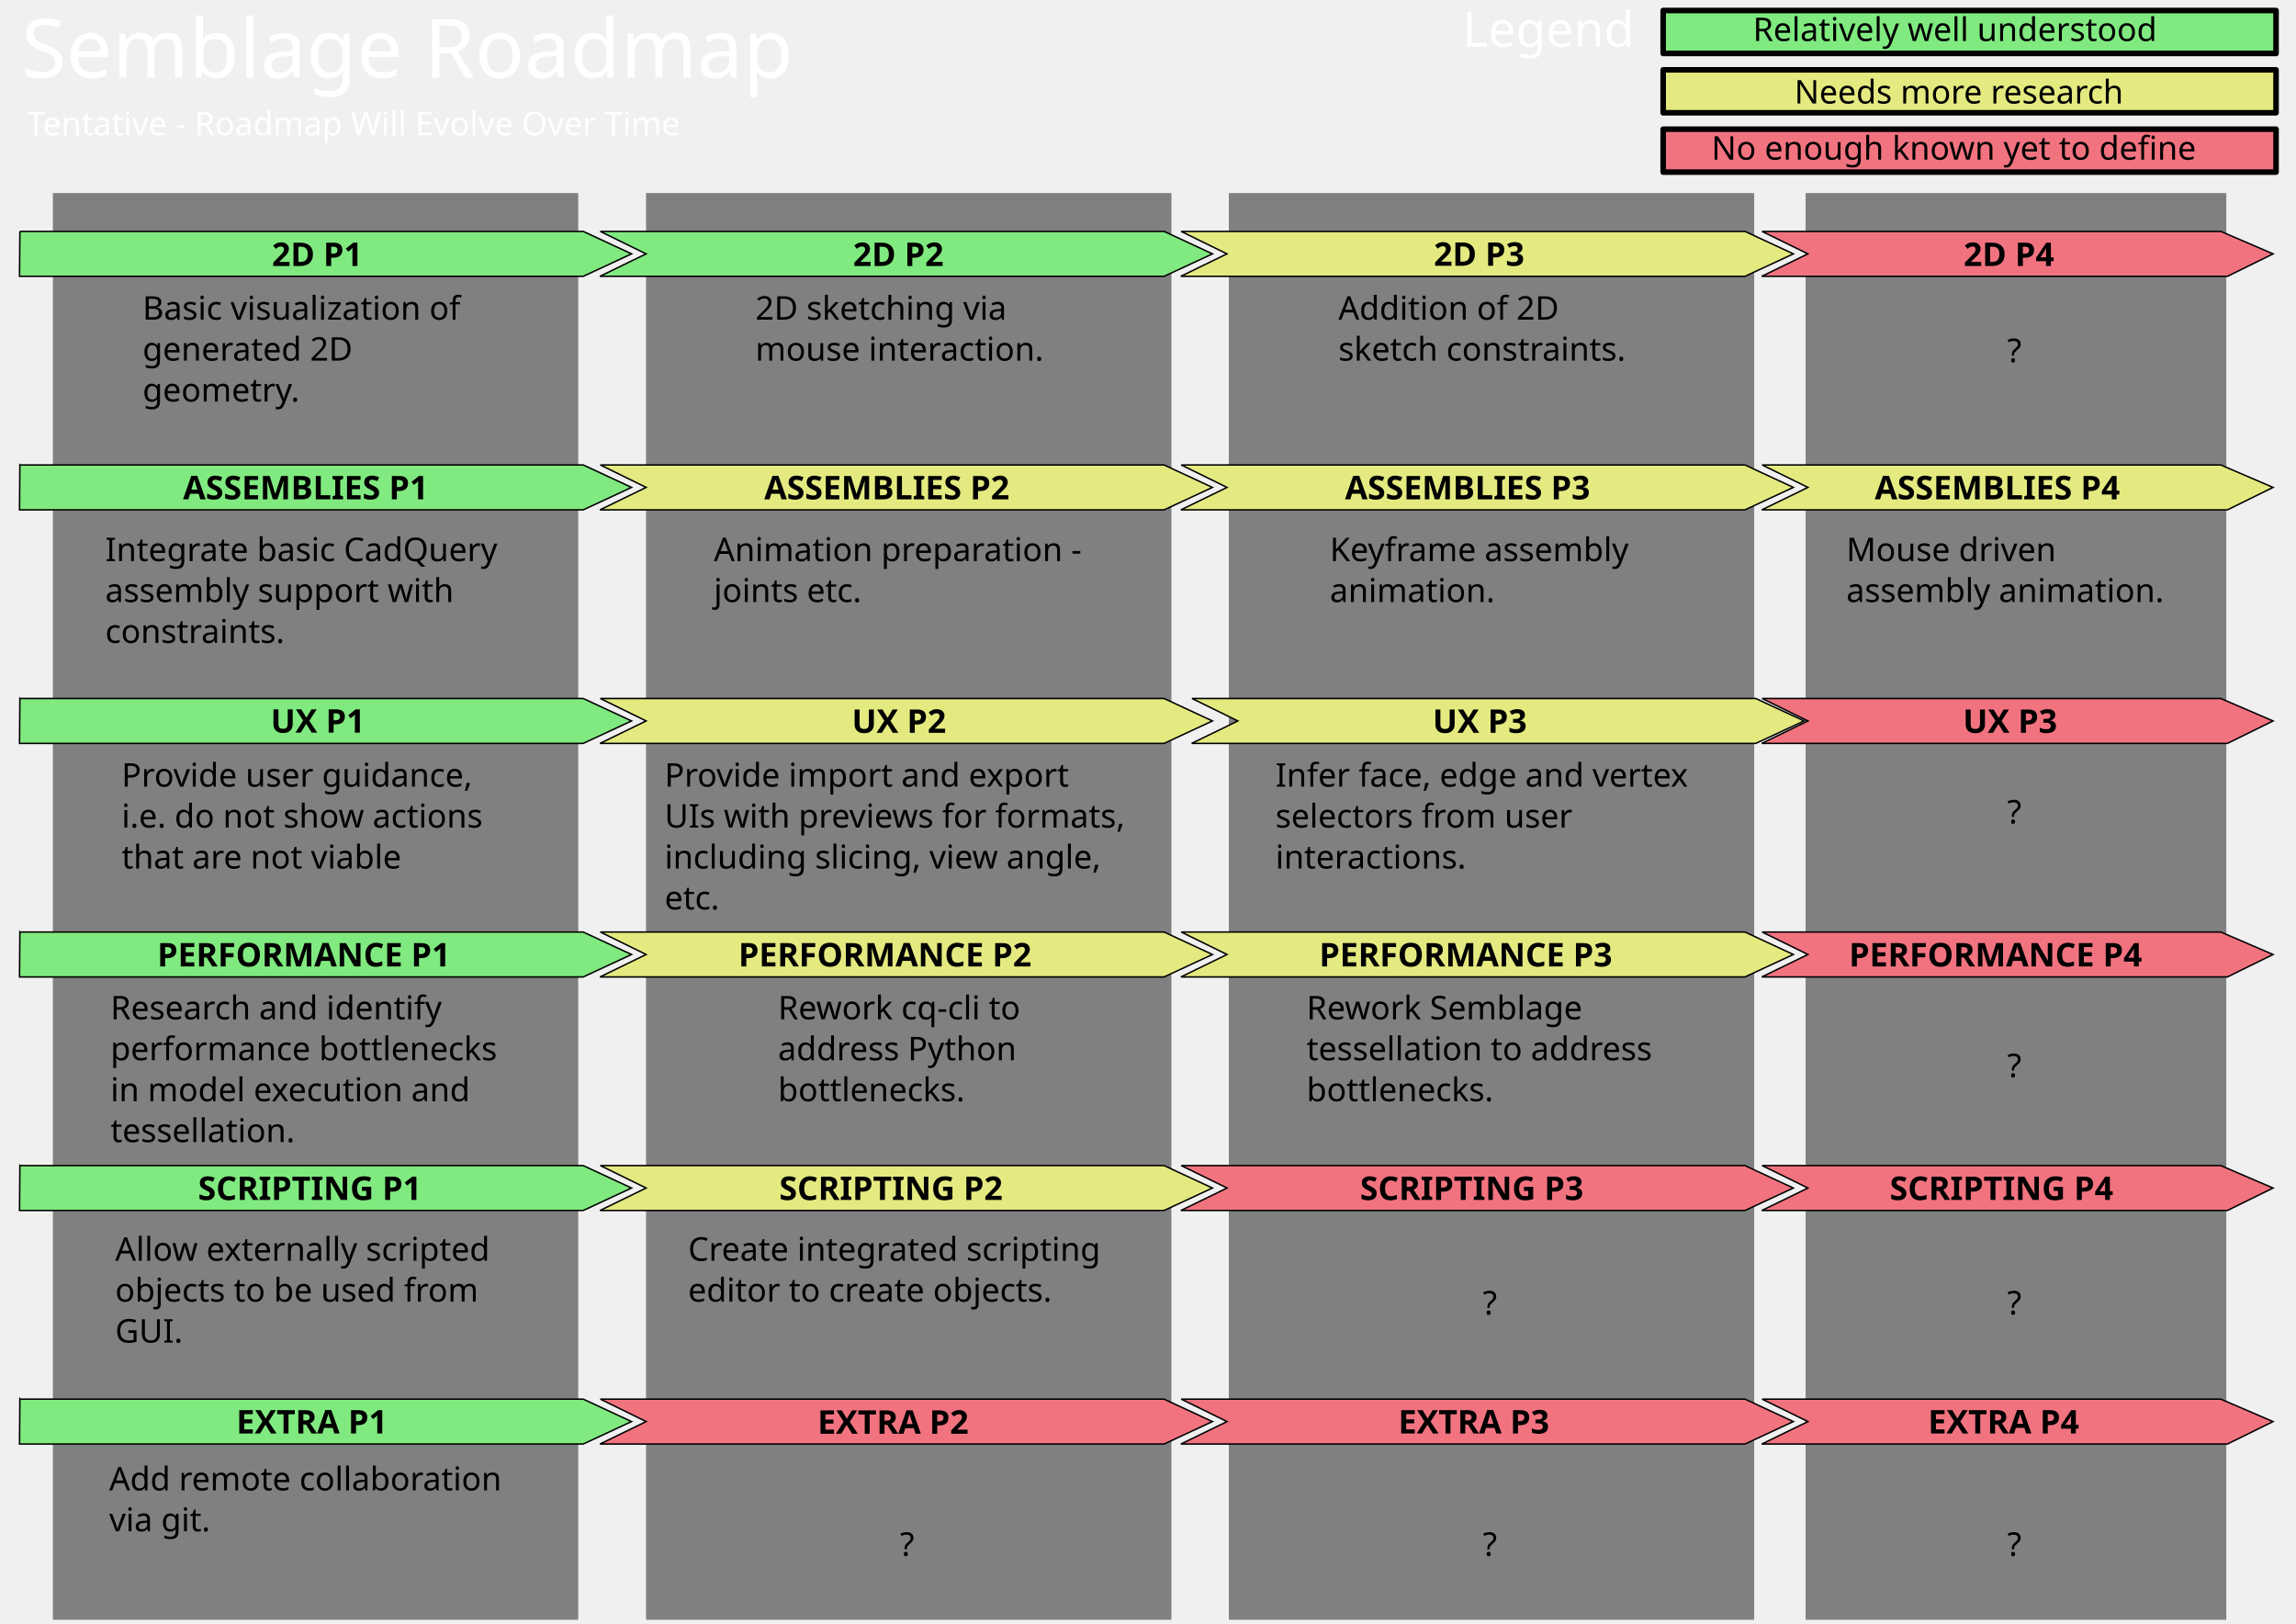
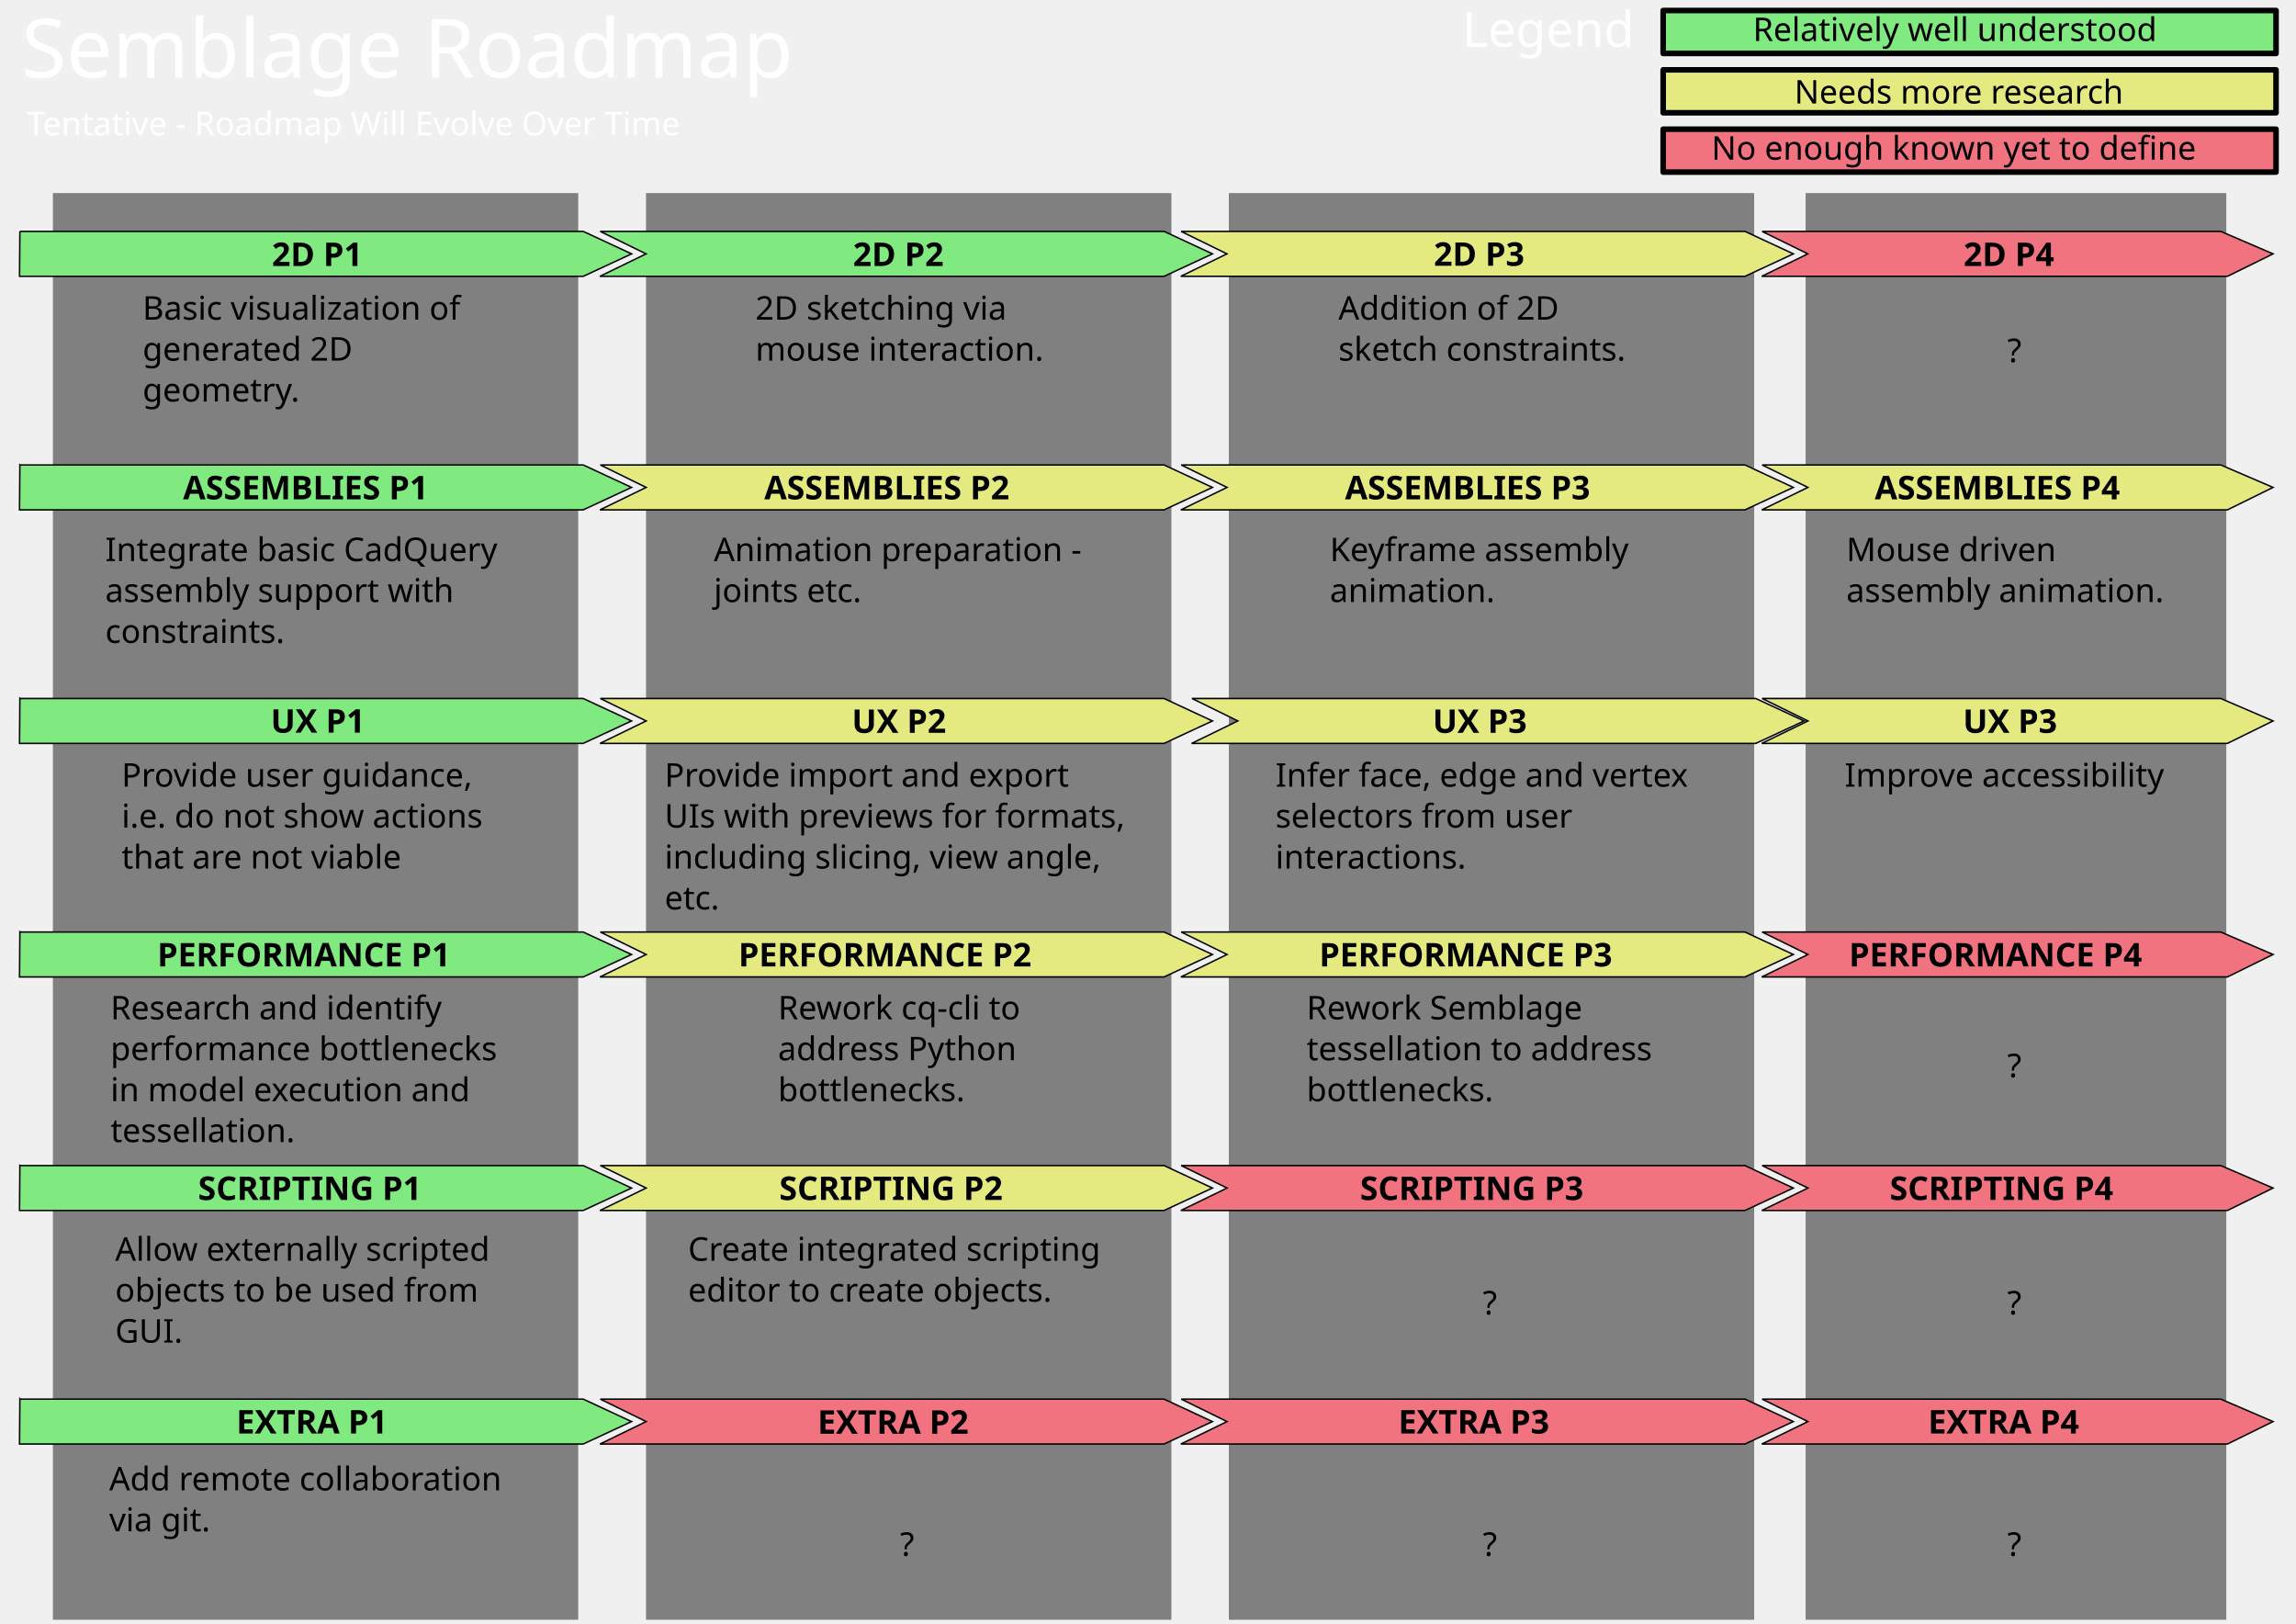
<svg xmlns="http://www.w3.org/2000/svg" width="297mm" height="210mm" viewBox="0 0 297 210" version="1.1" id="svg8">
  <defs id="defs2">
    </defs>
  <g id="layer1">
    <rect style="fill:#808080;fill-opacity:1;stroke:none;stroke-width:0.424;stroke-linecap:butt;stroke-linejoin:round;stroke-miterlimit:4;stroke-dasharray:none;stroke-opacity:1" id="rect1930" width="67.959" height="184.522" x="6.839" y="24.971" />
    <rect style="fill:#808080;fill-opacity:1;stroke:none;stroke-width:0.379;stroke-linecap:butt;stroke-linejoin:round;stroke-miterlimit:4;stroke-dasharray:none;stroke-opacity:1" id="rect1928" width="54.416" height="184.522" x="233.567" y="24.971" />
    <rect style="fill:#808080;fill-opacity:1;stroke:none;stroke-width:0.424;stroke-linecap:butt;stroke-linejoin:round;stroke-miterlimit:4;stroke-dasharray:none;stroke-opacity:1" id="rect1926" width="67.959" height="184.522" x="158.956" y="24.971" />
    <rect style="fill:#808080;fill-opacity:1;stroke:none;stroke-width:0.424;stroke-linecap:butt;stroke-linejoin:round;stroke-miterlimit:4;stroke-dasharray:none;stroke-opacity:1" id="rect1924" width="67.959" height="184.522" x="83.569" y="24.971" />
    <text xml:space="preserve" style="font-style:normal;font-weight:normal;font-size:5.644px;line-height:1.25;font-family:sans-serif;fill:#000000;fill-opacity:1;stroke:none;stroke-width:0.265" x="3.481" y="17.496" id="text980">
      <tspan id="tspan978" x="3.481" y="17.496" style="font-size:4.233px;fill:#ffffff;fill-opacity:1;stroke-width:0.265">Tentative - Roadmap Will Evolve Over Time</tspan>
    </text>
    <path style="fill:#80ea80;fill-opacity:1;stroke:#000000;stroke-width:0.191px;stroke-linecap:butt;stroke-linejoin:miter;stroke-opacity:1" d="m 2.572,29.929 c 0,0 72.876,0 72.876,0 0,0 6.248,2.904 6.248,2.904 0,0 -6.248,2.904 -6.248,2.904 0,0 -72.921,0 -72.921,0 0,0 0.045,-5.809 0.045,-5.809 z" id="path944" />
    <text xml:space="preserve" style="font-style:normal;font-weight:normal;font-size:10.583px;line-height:1.25;font-family:sans-serif;fill:#000000;fill-opacity:1;stroke:none;stroke-width:0.265" x="35.168" y="34.404" id="text932">
      <tspan id="tspan930" x="35.168" y="34.404" style="font-style:normal;font-variant:normal;font-weight:bold;font-stretch:normal;font-size:4.233px;font-family:sans-serif;-inkscape-font-specification:'sans-serif Bold';stroke-width:0.265">2D P1</tspan>
    </text>
    <path style="fill:#80ea80;fill-opacity:1;stroke:#000000;stroke-width:0.191px;stroke-linecap:butt;stroke-linejoin:miter;stroke-opacity:1" d="m 77.646,29.929 c 0,0 72.939,0 72.939,0 0,0 6.254,2.904 6.254,2.904 0,0 -6.254,2.904 -6.254,2.904 0,0 -72.984,0 -72.984,0 0,0 5.969,-2.904 5.969,-2.904 0,0 -5.924,-2.904 -5.924,-2.904 z" id="path958" />
    <text xml:space="preserve" style="font-style:normal;font-weight:normal;font-size:10.583px;line-height:1.25;font-family:sans-serif;fill:#000000;fill-opacity:1;stroke:none;stroke-width:0.265" x="110.341" y="34.404" id="text964">
      <tspan id="tspan962" x="110.341" y="34.404" style="font-style:normal;font-variant:normal;font-weight:bold;font-stretch:normal;font-size:4.233px;font-family:sans-serif;-inkscape-font-specification:'sans-serif Bold';stroke-width:0.265">2D P2</tspan>
    </text>
    <path style="fill:#e4ea80;fill-opacity:1;stroke:#000000;stroke-width:0.191px;stroke-linecap:butt;stroke-linejoin:miter;stroke-opacity:1" d="m 152.788,29.929 c 0,0 72.939,0 72.939,0 0,0 6.254,2.904 6.254,2.904 0,0 -6.254,2.904 -6.254,2.904 0,0 -72.985,0 -72.985,0 0,0 5.969,-2.904 5.969,-2.904 0,0 -5.924,-2.904 -5.924,-2.904 z" id="path966" />
    <text xml:space="preserve" style="font-style:normal;font-weight:normal;font-size:10.583px;line-height:1.25;font-family:sans-serif;fill:#000000;fill-opacity:1;stroke:none;stroke-width:0.265" x="185.467" y="34.374" id="text972">
      <tspan id="tspan970" x="185.467" y="34.374" style="font-style:normal;font-variant:normal;font-weight:bold;font-stretch:normal;font-size:4.233px;font-family:sans-serif;-inkscape-font-specification:'sans-serif Bold';stroke-width:0.265">2D P3</tspan>
    </text>
    <path style="fill:#f27380;fill-opacity:1;stroke:#000000;stroke-width:0.191px;stroke-linecap:butt;stroke-linejoin:miter;stroke-opacity:1" d="m 227.93,29.929 c 0,0 59.345,0 59.345,0 0,0 6.759,2.904 6.759,2.904 0,0 -5.903,2.904 -5.903,2.904 0,0 -60.246,0 -60.246,0 0,0 5.972,-2.904 5.972,-2.904 0,0 -5.926,-2.904 -5.926,-2.904 z" id="path974" />
    <path style="fill:#80ea80;fill-opacity:1;stroke:#000000;stroke-width:0.191px;stroke-linecap:butt;stroke-linejoin:miter;stroke-opacity:1" d="m 2.572,60.134 c 0,0 72.87,0 72.87,0 0,0 6.248,2.904 6.248,2.904 0,0 -6.248,2.904 -6.248,2.904 0,0 -72.916,0 -72.916,0 0,0 0.045,-5.809 0.045,-5.809 z" id="path990" />
    <text xml:space="preserve" style="font-style:normal;font-weight:normal;font-size:10.583px;line-height:1.25;font-family:sans-serif;fill:#000000;fill-opacity:1;stroke:none;stroke-width:0.265" x="23.68" y="64.579" id="text988">
      <tspan id="tspan986" x="23.68" y="64.579" style="font-style:normal;font-variant:normal;font-weight:bold;font-stretch:normal;font-size:4.233px;font-family:sans-serif;-inkscape-font-specification:'sans-serif Bold';stroke-width:0.265">ASSEMBLIES P1</tspan>
    </text>
    <path style="fill:#e4ea80;fill-opacity:1;stroke:#000000;stroke-width:0.191px;stroke-linecap:butt;stroke-linejoin:miter;stroke-opacity:1" d="m 77.658,60.134 c 0,0 72.922,0 72.922,0 0,0 6.252,2.904 6.252,2.904 0,0 -6.252,2.904 -6.252,2.904 0,0 -72.968,0 -72.968,0 0,0 5.968,-2.904 5.968,-2.904 0,0 -5.922,-2.904 -5.922,-2.904 z" id="path994" />
    <text xml:space="preserve" style="font-style:normal;font-weight:normal;font-size:4.233px;line-height:1.25;font-family:sans-serif;fill:#000000;fill-opacity:1;stroke:none;stroke-width:0.265" x="98.86" y="64.579" id="text1000">
      <tspan id="tspan998" x="98.86" y="64.579" style="font-style:normal;font-variant:normal;font-weight:bold;font-stretch:normal;font-size:4.233px;font-family:sans-serif;-inkscape-font-specification:'sans-serif Bold';stroke-width:0.265">ASSEMBLIES P2</tspan>
    </text>
    <path style="fill:#e4ea80;fill-opacity:1;stroke:#000000;stroke-width:0.191px;stroke-linecap:butt;stroke-linejoin:miter;stroke-opacity:1" d="m 152.8,60.134 c 0,0 72.922,0 72.922,0 0,0 6.252,2.904 6.252,2.904 0,0 -6.252,2.904 -6.252,2.904 0,0 -72.968,0 -72.968,0 0,0 5.968,-2.904 5.968,-2.904 0,0 -5.922,-2.904 -5.922,-2.904 z" id="path1002" />
    <text xml:space="preserve" style="font-style:normal;font-weight:normal;font-size:4.233px;line-height:1.25;font-family:sans-serif;fill:#000000;fill-opacity:1;stroke:none;stroke-width:0.265" x="173.986" y="64.579" id="text1008">
      <tspan id="tspan1006" x="173.986" y="64.579" style="font-style:normal;font-variant:normal;font-weight:bold;font-stretch:normal;font-size:4.233px;font-family:sans-serif;-inkscape-font-specification:'sans-serif Bold';stroke-width:0.265">ASSEMBLIES P3</tspan>
    </text>
    <path style="fill:#e4ea80;fill-opacity:1;stroke:#000000;stroke-width:0.191px;stroke-linecap:butt;stroke-linejoin:miter;stroke-opacity:1" d="m 227.942,60.134 c 0,0 59.329,0 59.329,0 0,0 6.757,2.904 6.757,2.904 0,0 -5.901,2.904 -5.901,2.904 0,0 -60.23,0 -60.23,0 0,0 5.97,-2.904 5.97,-2.904 0,0 -5.925,-2.904 -5.925,-2.904 z" id="path1010" />
    <path style="fill:#f27380;fill-opacity:1;stroke:#000000;stroke-width:0.191px;stroke-linecap:butt;stroke-linejoin:miter;stroke-opacity:1" d="m 227.942,150.749 c 0,0 59.329,0 59.329,0 0,0 6.757,2.904 6.757,2.904 0,0 -5.901,2.904 -5.901,2.904 0,0 -60.23,0 -60.23,0 0,0 5.97,-2.904 5.97,-2.904 0,0 -5.925,-2.904 -5.925,-2.904 z" id="path1042" />
    <path style="fill:#80ea80;fill-opacity:1;stroke:#000000;stroke-width:0.191px;stroke-linecap:butt;stroke-linejoin:miter;stroke-opacity:1" d="m 2.572,150.749 c 0,0 72.87,0 72.87,0 0,0 6.248,2.904 6.248,2.904 0,0 -6.248,2.904 -6.248,2.904 0,0 -72.916,0 -72.916,0 0,0 0.045,-5.809 0.045,-5.809 z" id="path1022" />
    <text xml:space="preserve" style="font-style:normal;font-weight:normal;font-size:10.583px;line-height:1.25;font-family:sans-serif;fill:#000000;fill-opacity:1;stroke:none;stroke-width:0.265" x="25.618" y="155.194" id="text1020">
      <tspan id="tspan1018" x="25.618" y="155.194" style="font-style:normal;font-variant:normal;font-weight:bold;font-stretch:normal;font-size:4.233px;font-family:sans-serif;-inkscape-font-specification:'sans-serif Bold';stroke-width:0.265">SCRIPTING P1</tspan>
    </text>
    <path style="fill:#e4ea80;fill-opacity:1;stroke:#000000;stroke-width:0.191px;stroke-linecap:butt;stroke-linejoin:miter;stroke-opacity:1" d="m 77.658,150.749 c 0,0 72.922,0 72.922,0 0,0 6.252,2.904 6.252,2.904 0,0 -6.252,2.904 -6.252,2.904 0,0 -72.968,0 -72.968,0 0,0 5.968,-2.904 5.968,-2.904 0,0 -5.922,-2.904 -5.922,-2.904 z" id="path1026" />
    <text xml:space="preserve" style="font-style:normal;font-weight:normal;font-size:10.583px;line-height:1.25;font-family:sans-serif;fill:#000000;fill-opacity:1;stroke:none;stroke-width:0.265" x="100.797" y="155.194" id="text1032">
      <tspan id="tspan1030" x="100.797" y="155.194" style="font-style:normal;font-variant:normal;font-weight:bold;font-stretch:normal;font-size:4.233px;font-family:sans-serif;-inkscape-font-specification:'sans-serif Bold';stroke-width:0.265">SCRIPTING P2</tspan>
    </text>
    <path style="fill:#f27380;fill-opacity:1;stroke:#000000;stroke-width:0.191px;stroke-linecap:butt;stroke-linejoin:miter;stroke-opacity:1" d="m 152.8,150.749 c 0,0 72.922,0 72.922,0 0,0 6.252,2.904 6.252,2.904 0,0 -6.252,2.904 -6.252,2.904 0,0 -72.968,0 -72.968,0 0,0 5.968,-2.904 5.968,-2.904 0,0 -5.922,-2.904 -5.922,-2.904 z" id="path1034" />
    <text xml:space="preserve" style="font-style:normal;font-weight:normal;font-size:10.583px;line-height:1.25;font-family:sans-serif;fill:#000000;fill-opacity:1;stroke:none;stroke-width:0.265" x="175.924" y="155.194" id="text1040">
      <tspan id="tspan1038" x="175.924" y="155.194" style="font-style:normal;font-variant:normal;font-weight:bold;font-stretch:normal;font-size:4.233px;font-family:sans-serif;-inkscape-font-specification:'sans-serif Bold';stroke-width:0.265">SCRIPTING P3</tspan>
    </text>
    <path style="fill:#80ea80;fill-opacity:1;stroke:#000000;stroke-width:0.191px;stroke-linecap:butt;stroke-linejoin:miter;stroke-opacity:1" d="m 2.572,90.339 c 0,0 72.87,0 72.87,0 0,0 6.248,2.904 6.248,2.904 0,0 -6.248,2.904 -6.248,2.904 0,0 -72.916,0 -72.916,0 0,0 0.045,-5.809 0.045,-5.809 z" id="path1054" />
    <text xml:space="preserve" style="font-style:normal;font-weight:normal;font-size:10.583px;line-height:1.25;font-family:sans-serif;fill:#000000;fill-opacity:1;stroke:none;stroke-width:0.265" x="35.014" y="94.756" id="text1052">
      <tspan id="tspan1050" x="35.014" y="94.756" style="font-style:normal;font-variant:normal;font-weight:bold;font-stretch:normal;font-size:4.233px;font-family:sans-serif;-inkscape-font-specification:'sans-serif Bold';stroke-width:0.265">UX P1</tspan>
    </text>
    <path style="fill:#e4ea80;fill-opacity:1;stroke:#000000;stroke-width:0.191px;stroke-linecap:butt;stroke-linejoin:miter;stroke-opacity:1" d="m 77.658,90.339 c 0,0 72.922,0 72.922,0 0,0 6.252,2.904 6.252,2.904 0,0 -6.252,2.904 -6.252,2.904 0,0 -72.968,0 -72.968,0 0,0 5.968,-2.904 5.968,-2.904 0,0 -5.922,-2.904 -5.922,-2.904 z" id="path1058" />
    <text xml:space="preserve" style="font-style:normal;font-weight:normal;font-size:4.233px;line-height:1.25;font-family:sans-serif;fill:#000000;fill-opacity:1;stroke:none;stroke-width:0.265" x="110.193" y="94.784" id="text1064">
      <tspan id="tspan1062" x="110.193" y="94.784" style="font-style:normal;font-variant:normal;font-weight:bold;font-stretch:normal;font-size:4.233px;font-family:sans-serif;-inkscape-font-specification:'sans-serif Bold';stroke-width:0.265">UX P2</tspan>
    </text>
    <path style="fill:#e4ea80;fill-opacity:1;stroke:#000000;stroke-width:0.191px;stroke-linecap:butt;stroke-linejoin:miter;stroke-opacity:1" d="m 154.195,90.339 c 0,0 72.922,0 72.922,0 0,0 6.252,2.904 6.252,2.904 0,0 -6.252,2.904 -6.252,2.904 0,0 -72.968,0 -72.968,0 0,0 5.968,-2.904 5.968,-2.904 0,0 -5.922,-2.904 -5.922,-2.904 z" id="path1066" />
    <text xml:space="preserve" style="font-style:normal;font-weight:normal;font-size:4.233px;line-height:1.25;font-family:sans-serif;fill:#000000;fill-opacity:1;stroke:none;stroke-width:0.265" x="185.32" y="94.784" id="text1072">
      <tspan id="tspan1070" x="185.32" y="94.784" style="font-style:normal;font-variant:normal;font-weight:bold;font-stretch:normal;font-size:4.233px;font-family:sans-serif;-inkscape-font-specification:'sans-serif Bold';stroke-width:0.265">UX P3</tspan>
    </text>
-     <path style="fill:#f27380;fill-opacity:1;stroke:#000000;stroke-width:0.191px;stroke-linecap:butt;stroke-linejoin:miter;stroke-opacity:1" d="m 227.942,90.339 c 0,0 59.329,0 59.329,0 0,0 6.757,2.904 6.757,2.904 0,0 -5.901,2.904 -5.901,2.904 0,0 -60.23,0 -60.23,0 0,0 5.97,-2.904 5.97,-2.904 0,0 -5.925,-2.904 -5.925,-2.904 z" id="path1074" />
+     <path style="fill:#e4ea80;fill-opacity:1;stroke:#000000;stroke-width:0.191px;stroke-linecap:butt;stroke-linejoin:miter;stroke-opacity:1" d="m 227.942,90.339 c 0,0 59.329,0 59.329,0 0,0 6.757,2.904 6.757,2.904 0,0 -5.901,2.904 -5.901,2.904 0,0 -60.23,0 -60.23,0 0,0 5.97,-2.904 5.97,-2.904 0,0 -5.925,-2.904 -5.925,-2.904 z" id="path1074" />
    <path style="fill:#f27380;fill-opacity:1;stroke:#000000;stroke-width:0.191px;stroke-linecap:butt;stroke-linejoin:miter;stroke-opacity:1" d="m 227.942,180.954 c 0,0 59.329,0 59.329,0 0,0 6.757,2.904 6.757,2.904 0,0 -5.901,2.904 -5.901,2.904 0,0 -60.23,0 -60.23,0 0,0 5.97,-2.904 5.97,-2.904 0,0 -5.925,-2.904 -5.925,-2.904 z" id="path1106" />
    <path style="fill:#80ea80;fill-opacity:1;stroke:#000000;stroke-width:0.191px;stroke-linecap:butt;stroke-linejoin:miter;stroke-opacity:1" d="m 2.572,180.954 c 0,0 72.87,0 72.87,0 0,0 6.248,2.904 6.248,2.904 0,0 -6.248,2.904 -6.248,2.904 0,0 -72.916,0 -72.916,0 0,0 0.045,-5.809 0.045,-5.809 z" id="path1086" />
    <text xml:space="preserve" style="font-style:normal;font-weight:normal;font-size:4.233px;line-height:1.25;font-family:sans-serif;fill:#000000;fill-opacity:1;stroke:none;stroke-width:0.265" x="30.578" y="185.401" id="text1084">
      <tspan id="tspan1082" x="30.578" y="185.401" style="font-style:normal;font-variant:normal;font-weight:bold;font-stretch:normal;font-size:4.233px;font-family:sans-serif;-inkscape-font-specification:'sans-serif Bold';stroke-width:0.265">EXTRA P1</tspan>
    </text>
    <path style="fill:#f27380;fill-opacity:1;stroke:#000000;stroke-width:0.191px;stroke-linecap:butt;stroke-linejoin:miter;stroke-opacity:1" d="m 77.658,180.954 c 0,0 72.922,0 72.922,0 0,0 6.252,2.904 6.252,2.904 0,0 -6.252,2.904 -6.252,2.904 0,0 -72.968,0 -72.968,0 0,0 5.968,-2.904 5.968,-2.904 0,0 -5.922,-2.904 -5.922,-2.904 z" id="path1090" />
    <text xml:space="preserve" style="font-style:normal;font-weight:normal;font-size:4.233px;line-height:1.25;font-family:sans-serif;fill:#000000;fill-opacity:1;stroke:none;stroke-width:0.265" x="105.757" y="185.429" id="text1096">
      <tspan id="tspan1094" x="105.757" y="185.429" style="font-style:normal;font-variant:normal;font-weight:bold;font-stretch:normal;font-size:4.233px;font-family:sans-serif;-inkscape-font-specification:'sans-serif Bold';stroke-width:0.265">EXTRA P2</tspan>
    </text>
    <path style="fill:#f27380;fill-opacity:1;stroke:#000000;stroke-width:0.191px;stroke-linecap:butt;stroke-linejoin:miter;stroke-opacity:1" d="m 152.8,180.954 c 0,0 72.922,0 72.922,0 0,0 6.252,2.904 6.252,2.904 0,0 -6.252,2.904 -6.252,2.904 0,0 -72.968,0 -72.968,0 0,0 5.968,-2.904 5.968,-2.904 0,0 -5.922,-2.904 -5.922,-2.904 z" id="path1098" />
    <text xml:space="preserve" style="font-style:normal;font-weight:normal;font-size:4.233px;line-height:1.25;font-family:sans-serif;fill:#000000;fill-opacity:1;stroke:none;stroke-width:0.265" x="180.884" y="185.399" id="text1104">
      <tspan id="tspan1102" x="180.884" y="185.399" style="font-style:normal;font-variant:normal;font-weight:bold;font-stretch:normal;font-size:4.233px;font-family:sans-serif;-inkscape-font-specification:'sans-serif Bold';stroke-width:0.265">EXTRA P3</tspan>
    </text>
    <path style="fill:#f27380;fill-opacity:1;stroke:#000000;stroke-width:0.191px;stroke-linecap:butt;stroke-linejoin:miter;stroke-opacity:1" d="m 227.942,120.544 c 0,0 59.329,0 59.329,0 0,0 6.757,2.904 6.757,2.904 0,0 -5.901,2.904 -5.901,2.904 0,0 -60.23,0 -60.23,0 0,0 5.97,-2.904 5.97,-2.904 0,0 -5.925,-2.904 -5.925,-2.904 z" id="path1138" />
    <path style="fill:#80ea80;fill-opacity:1;stroke:#000000;stroke-width:0.191px;stroke-linecap:butt;stroke-linejoin:miter;stroke-opacity:1" d="m 2.572,120.544 c 0,0 72.87,0 72.87,0 0,0 6.248,2.904 6.248,2.904 0,0 -6.248,2.904 -6.248,2.904 0,0 -72.916,0 -72.916,0 0,0 0.045,-5.809 0.045,-5.809 z" id="path1118" />
    <text xml:space="preserve" style="font-style:normal;font-weight:normal;font-size:4.233px;line-height:1.25;font-family:sans-serif;fill:#000000;fill-opacity:1;stroke:none;stroke-width:0.265" x="20.346" y="124.989" id="text1116">
      <tspan id="tspan1114" x="20.346" y="124.989" style="font-style:normal;font-variant:normal;font-weight:bold;font-stretch:normal;font-size:4.233px;font-family:sans-serif;-inkscape-font-specification:'sans-serif Bold';stroke-width:0.265">PERFORMANCE P1</tspan>
    </text>
    <path style="fill:#e4ea80;fill-opacity:1;stroke:#000000;stroke-width:0.191px;stroke-linecap:butt;stroke-linejoin:miter;stroke-opacity:1" d="m 77.658,120.544 c 0,0 72.922,0 72.922,0 0,0 6.252,2.904 6.252,2.904 0,0 -6.252,2.904 -6.252,2.904 0,0 -72.968,0 -72.968,0 0,0 5.968,-2.904 5.968,-2.904 0,0 -5.922,-2.904 -5.922,-2.904 z" id="path1122" />
    <text xml:space="preserve" style="font-style:normal;font-weight:normal;font-size:4.233px;line-height:1.25;font-family:sans-serif;fill:#000000;fill-opacity:1;stroke:none;stroke-width:0.265" x="95.525" y="124.989" id="text1128">
      <tspan id="tspan1126" x="95.525" y="124.989" style="font-style:normal;font-variant:normal;font-weight:bold;font-stretch:normal;font-size:4.233px;font-family:sans-serif;-inkscape-font-specification:'sans-serif Bold';stroke-width:0.265">PERFORMANCE P2</tspan>
    </text>
    <path style="fill:#e4ea80;fill-opacity:1;stroke:#000000;stroke-width:0.191px;stroke-linecap:butt;stroke-linejoin:miter;stroke-opacity:1" d="m 152.8,120.544 c 0,0 72.922,0 72.922,0 0,0 6.252,2.904 6.252,2.904 0,0 -6.252,2.904 -6.252,2.904 0,0 -72.968,0 -72.968,0 0,0 5.968,-2.904 5.968,-2.904 0,0 -5.922,-2.904 -5.922,-2.904 z" id="path1130" />
    <text xml:space="preserve" style="font-style:normal;font-weight:normal;font-size:4.233px;line-height:1.25;font-family:sans-serif;fill:#000000;fill-opacity:1;stroke:none;stroke-width:0.265" x="170.652" y="124.989" id="text1136">
      <tspan id="tspan1134" x="170.652" y="124.989" style="font-style:normal;font-variant:normal;font-weight:bold;font-stretch:normal;font-size:4.233px;font-family:sans-serif;-inkscape-font-specification:'sans-serif Bold';stroke-width:0.265">PERFORMANCE P3</tspan>
    </text>
    <text xml:space="preserve" style="font-style:normal;font-weight:normal;font-size:4.233px;line-height:1.25;font-family:sans-serif;fill:#000000;fill-opacity:1;stroke:none;stroke-width:0.265" x="18.444" y="41.347" id="text1388">
      <tspan id="tspan1386" x="18.444" y="41.347" style="font-size:4.233px;fill:#000000;fill-opacity:1;stroke-width:0.265">Basic visualization of</tspan>
      <tspan x="18.444" y="46.639" style="font-size:4.233px;fill:#000000;fill-opacity:1;stroke-width:0.265" id="tspan1404">generated 2D</tspan>
      <tspan x="18.444" y="51.931" style="font-size:4.233px;fill:#000000;fill-opacity:1;stroke-width:0.265" id="tspan1706">geometry.</tspan>
    </text>
    <text xml:space="preserve" style="font-style:normal;font-weight:normal;font-size:4.233px;line-height:1.25;font-family:sans-serif;fill:#000000;fill-opacity:1;stroke:none;stroke-width:0.265" x="173.127" y="41.347" id="text1410">
      <tspan x="173.127" y="41.347" style="font-size:4.233px;stroke-width:0.265" id="tspan1414">Addition of 2D</tspan>
      <tspan x="173.127" y="46.639" style="font-size:4.233px;stroke-width:0.265" id="tspan1720">sketch constraints.</tspan>
    </text>
    <text xml:space="preserve" style="font-style:normal;font-weight:normal;font-size:4.233px;line-height:1.25;font-family:sans-serif;fill:#000000;fill-opacity:1;stroke:none;stroke-width:0.265" x="13.612" y="72.568" id="text1565">
      <tspan x="13.612" y="72.568" style="font-size:4.233px;stroke-width:0.265" id="tspan1563">Integrate basic CadQuery</tspan>
      <tspan x="13.612" y="77.86" style="font-size:4.233px;stroke-width:0.265" id="tspan1569">assembly support with </tspan>
      <tspan x="13.612" y="83.152" style="font-size:4.233px;stroke-width:0.265" id="tspan1648">constraints.</tspan>
    </text>
    <text xml:space="preserve" style="font-style:normal;font-weight:normal;font-size:4.233px;line-height:1.25;font-family:sans-serif;fill:#000000;fill-opacity:1;stroke:none;stroke-width:0.265" x="164.988" y="101.741" id="text1579">
      <tspan x="164.988" y="101.741" style="font-size:4.233px;stroke-width:0.265" id="tspan1577">Infer face, edge and vertex</tspan>
      <tspan x="164.988" y="107.033" style="font-size:4.233px;stroke-width:0.265" id="tspan1585">selectors from user</tspan>
      <tspan x="164.988" y="112.325" style="font-size:4.233px;stroke-width:0.265" id="tspan1944">interactions.</tspan>
    </text>
    <text xml:space="preserve" style="font-style:normal;font-weight:normal;font-size:4.233px;line-height:1.25;font-family:sans-serif;fill:#000000;fill-opacity:1;stroke:none;stroke-width:0.265" x="85.968" y="101.741" id="text1593">
      <tspan x="85.968" y="101.741" style="font-size:4.233px;stroke-width:0.265" id="tspan1591">Provide import and export</tspan>
      <tspan x="85.968" y="107.033" style="font-size:4.233px;stroke-width:0.265" id="tspan1597">UIs with previews for formats,</tspan>
      <tspan x="85.968" y="112.325" style="font-size:4.233px;stroke-width:0.265" id="tspan1599">including slicing, view angle,</tspan>
      <tspan x="85.968" y="117.616" style="font-size:4.233px;stroke-width:0.265" id="tspan1746">etc.</tspan>
    </text>
    <text xml:space="preserve" style="font-style:normal;font-weight:normal;font-size:4.233px;line-height:1.25;font-family:sans-serif;fill:#000000;fill-opacity:1;stroke:none;stroke-width:0.265" x="14.296" y="131.835" id="text1611">
      <tspan x="14.296" y="131.835" style="font-size:4.233px;stroke-width:0.265" id="tspan1609">Research and identify</tspan>
      <tspan x="14.296" y="137.127" style="font-size:4.233px;stroke-width:0.265" id="tspan1615">performance bottlenecks</tspan>
      <tspan x="14.296" y="142.418" style="font-size:4.233px;stroke-width:0.265" id="tspan1617">in model execution and</tspan>
      <tspan x="14.296" y="147.71" style="font-size:4.233px;stroke-width:0.265" id="tspan1619">tessellation.</tspan>
    </text>
    <text xml:space="preserve" style="font-style:normal;font-weight:normal;font-size:4.233px;line-height:1.25;font-family:sans-serif;fill:#000000;fill-opacity:1;stroke:none;stroke-width:0.265" x="14.896" y="163.055" id="text1625">
      <tspan x="14.896" y="163.055" style="font-size:4.233px;stroke-width:0.265" id="tspan1623">Allow externally scripted</tspan>
      <tspan x="14.896" y="168.347" style="font-size:4.233px;stroke-width:0.265" id="tspan1629">objects to be used from</tspan>
      <tspan x="14.896" y="173.639" style="font-size:4.233px;stroke-width:0.265" id="tspan1631">GUI.</tspan>
    </text>
    <text xml:space="preserve" style="font-style:normal;font-weight:normal;font-size:4.233px;line-height:1.25;font-family:sans-serif;fill:#000000;fill-opacity:1;stroke:none;stroke-width:0.265" x="89.003" y="163.055" id="text1639">
      <tspan x="89.003" y="163.055" style="font-size:4.233px;stroke-width:0.265" id="tspan1637">Create integrated scripting</tspan>
      <tspan x="89.003" y="168.347" style="font-size:4.233px;stroke-width:0.265" id="tspan1646">editor to create objects.</tspan>
    </text>
    <text xml:space="preserve" style="font-style:normal;font-weight:normal;font-size:4.233px;line-height:1.25;font-family:sans-serif;fill:#000000;fill-opacity:1;stroke:none;stroke-width:0.265" x="172.023" y="72.568" id="text1656">
      <tspan x="172.023" y="72.568" style="font-size:4.233px;stroke-width:0.265" id="tspan1654">Keyframe assembly</tspan>
      <tspan x="172.023" y="77.86" style="font-size:4.233px;stroke-width:0.265" id="tspan1700">animation.</tspan>
    </text>
    <text xml:space="preserve" style="font-style:normal;font-weight:normal;font-size:4.233px;line-height:1.25;font-family:sans-serif;fill:#000000;fill-opacity:1;stroke:none;stroke-width:0.265" x="92.339" y="72.568" id="text1669">
      <tspan x="92.339" y="72.568" style="font-size:4.233px;stroke-width:0.265" id="tspan1667">Animation preparation - </tspan>
      <tspan x="92.339" y="77.86" style="font-size:4.233px;stroke-width:0.265" id="tspan1676">joints etc.</tspan>
    </text>
    <text xml:space="preserve" style="font-style:normal;font-weight:normal;font-size:4.233px;line-height:1.25;font-family:sans-serif;fill:#000000;fill-opacity:1;stroke:none;stroke-width:0.265" x="242.513" y="64.579" id="text1692">
      <tspan id="tspan1690" x="242.513" y="64.579" style="font-style:normal;font-variant:normal;font-weight:bold;font-stretch:normal;font-size:4.233px;font-family:sans-serif;-inkscape-font-specification:'sans-serif Bold';stroke-width:0.265">ASSEMBLIES P4</tspan>
    </text>
    <text xml:space="preserve" style="font-style:normal;font-weight:normal;font-size:4.233px;line-height:1.25;font-family:sans-serif;fill:#000000;fill-opacity:1;stroke:none;stroke-width:0.265" x="238.831" y="72.568" id="text1696">
      <tspan x="238.831" y="72.568" style="font-size:4.233px;stroke-width:0.265" id="tspan1694">Mouse driven</tspan>
      <tspan x="238.831" y="77.86" style="font-size:4.233px;stroke-width:0.265" id="tspan1698">assembly animation.</tspan>
    </text>
    <text xml:space="preserve" style="font-style:normal;font-weight:normal;font-size:4.233px;line-height:1.25;font-family:sans-serif;fill:#000000;fill-opacity:1;stroke:none;stroke-width:0.265" x="97.713" y="41.347" id="text1712">
      <tspan x="97.713" y="41.347" style="font-size:4.233px;stroke-width:0.265" id="tspan1710">2D sketching via</tspan>
      <tspan x="97.713" y="46.639" style="font-size:4.233px;stroke-width:0.265" id="tspan1716">mouse interaction.</tspan>
    </text>
    <text xml:space="preserve" style="font-style:normal;font-weight:normal;font-size:10.583px;line-height:1.25;font-family:sans-serif;fill:#000000;fill-opacity:1;stroke:none;stroke-width:0.265" x="253.995" y="34.404" id="text1736">
      <tspan id="tspan1734" x="253.995" y="34.404" style="font-style:normal;font-variant:normal;font-weight:bold;font-stretch:normal;font-size:4.233px;font-family:sans-serif;-inkscape-font-specification:'sans-serif Bold';stroke-width:0.265">2D P4</tspan>
    </text>
    <text xml:space="preserve" style="font-style:normal;font-weight:normal;font-size:10.583px;line-height:1.25;font-family:sans-serif;fill:#000000;fill-opacity:1;stroke:none;stroke-width:0.265" x="259.648" y="46.826" id="text1750">
      <tspan id="tspan1748" x="259.648" y="46.826" style="font-size:4.233px;stroke-width:0.265">?</tspan>
    </text>
    <text xml:space="preserve" style="font-style:normal;font-weight:normal;font-size:4.233px;line-height:1.25;font-family:sans-serif;fill:#000000;fill-opacity:1;stroke:none;stroke-width:0.265" x="253.918" y="94.784" id="text1766">
      <tspan id="tspan1764" x="253.918" y="94.784" style="font-style:normal;font-variant:normal;font-weight:bold;font-stretch:normal;font-size:4.233px;font-family:sans-serif;-inkscape-font-specification:'sans-serif Bold';stroke-width:0.265">UX P3</tspan>
    </text>
    <text xml:space="preserve" style="font-style:normal;font-weight:normal;font-size:4.233px;line-height:1.25;font-family:sans-serif;fill:#000000;fill-opacity:1;stroke:none;stroke-width:0.265" x="15.731" y="101.741" id="text1770">
      <tspan x="15.731" y="101.741" style="font-size:4.233px;stroke-width:0.265" id="tspan1932">Provide user guidance,</tspan>
      <tspan x="15.731" y="107.033" style="font-size:4.233px;stroke-width:0.265" id="tspan1936">i.e. do not show actions</tspan>
      <tspan x="15.731" y="112.325" style="font-size:4.233px;stroke-width:0.265" id="tspan1938">that are not viable</tspan>
    </text>
-     <text xml:space="preserve" style="font-style:normal;font-weight:normal;font-size:10.583px;line-height:1.25;font-family:sans-serif;fill:#000000;fill-opacity:1;stroke:none;stroke-width:0.265" x="259.648" y="106.501" id="text1774">
-       <tspan id="tspan1772" x="259.648" y="106.501" style="font-size:4.233px;stroke-width:0.265">?</tspan>
+     <text xml:space="preserve" style="font-style:normal;font-weight:normal;font-size:10.583px;line-height:1.25;font-family:sans-serif;fill:#000000;fill-opacity:1;stroke:none;stroke-width:0.265" x="238.616" y="101.741" id="text1774">
+       <tspan id="tspan1772" x="238.616" y="101.741" style="font-size:4.233px;stroke-width:0.265">Improve accessibility</tspan>
    </text>
    <text xml:space="preserve" style="font-style:normal;font-weight:normal;font-size:4.233px;line-height:1.25;font-family:sans-serif;fill:#000000;fill-opacity:1;stroke:none;stroke-width:0.265" x="239.179" y="124.989" id="text1789">
      <tspan id="tspan1787" x="239.179" y="124.989" style="font-style:normal;font-variant:normal;font-weight:bold;font-stretch:normal;font-size:4.233px;font-family:sans-serif;-inkscape-font-specification:'sans-serif Bold';stroke-width:0.265">PERFORMANCE P4</tspan>
    </text>
    <text xml:space="preserve" style="font-style:normal;font-weight:normal;font-size:10.583px;line-height:1.25;font-family:sans-serif;fill:#000000;fill-opacity:1;stroke:none;stroke-width:0.265" x="244.451" y="155.194" id="text1804">
      <tspan id="tspan1802" x="244.451" y="155.194" style="font-style:normal;font-variant:normal;font-weight:bold;font-stretch:normal;font-size:4.233px;font-family:sans-serif;-inkscape-font-specification:'sans-serif Bold';stroke-width:0.265">SCRIPTING P4</tspan>
    </text>
    <text xml:space="preserve" style="font-style:normal;font-weight:normal;font-size:4.233px;line-height:1.25;font-family:sans-serif;fill:#000000;fill-opacity:1;stroke:none;stroke-width:0.265" x="249.411" y="185.401" id="text1819">
      <tspan id="tspan1817" x="249.411" y="185.401" style="font-style:normal;font-variant:normal;font-weight:bold;font-stretch:normal;font-size:4.233px;font-family:sans-serif;-inkscape-font-specification:'sans-serif Bold';stroke-width:0.265">EXTRA P4</tspan>
    </text>
    <text xml:space="preserve" style="font-style:normal;font-weight:normal;font-size:4.233px;line-height:1.25;font-family:sans-serif;fill:#000000;fill-opacity:1;stroke:none;stroke-width:0.265" x="169.017" y="131.835" id="text1823">
      <tspan x="169.017" y="131.835" style="font-size:4.233px;stroke-width:0.265" id="tspan1873">Rework Semblage</tspan>
      <tspan x="169.017" y="137.127" style="font-size:4.233px;stroke-width:0.265" id="tspan1877">tessellation to address</tspan>
      <tspan x="169.017" y="142.418" style="font-size:4.233px;stroke-width:0.265" id="tspan1879">bottlenecks.</tspan>
    </text>
    <text xml:space="preserve" style="font-style:normal;font-weight:normal;font-size:4.233px;line-height:1.25;font-family:sans-serif;fill:#000000;fill-opacity:1;stroke:none;stroke-width:0.265" x="100.644" y="131.835" id="text1827">
      <tspan x="100.644" y="131.835" style="font-size:4.233px;stroke-width:0.265" id="tspan1865">Rework cq-cli to</tspan>
      <tspan x="100.644" y="137.127" style="font-size:4.233px;stroke-width:0.265" id="tspan1869">address Python</tspan>
      <tspan x="100.644" y="142.418" style="font-size:4.233px;stroke-width:0.265" id="tspan1871">bottlenecks.</tspan>
    </text>
    <text xml:space="preserve" style="font-style:normal;font-weight:normal;font-size:10.583px;line-height:1.25;font-family:sans-serif;fill:#000000;fill-opacity:1;stroke:none;stroke-width:0.265" x="259.648" y="139.309" id="text1831">
      <tspan id="tspan1829" x="259.648" y="139.309" style="font-size:4.233px;stroke-width:0.265">?</tspan>
    </text>
    <text xml:space="preserve" style="font-style:normal;font-weight:normal;font-size:10.583px;line-height:1.25;font-family:sans-serif;fill:#000000;fill-opacity:1;stroke:none;stroke-width:0.265" x="259.648" y="170.001" id="text1835">
      <tspan id="tspan1833" x="259.648" y="170.001" style="font-size:4.233px;stroke-width:0.265">?</tspan>
    </text>
    <text xml:space="preserve" style="font-style:normal;font-weight:normal;font-size:10.583px;line-height:1.25;font-family:sans-serif;fill:#000000;fill-opacity:1;stroke:none;stroke-width:0.265" x="191.808" y="170.001" id="text1839">
      <tspan id="tspan1837" x="191.808" y="170.001" style="font-size:4.233px;stroke-width:0.265">?</tspan>
    </text>
    <text xml:space="preserve" style="font-style:normal;font-weight:normal;font-size:10.583px;line-height:1.25;font-family:sans-serif;fill:#000000;fill-opacity:1;stroke:none;stroke-width:0.265" x="191.808" y="201.221" id="text1843">
      <tspan id="tspan1841" x="191.808" y="201.221" style="font-size:4.233px;stroke-width:0.265">?</tspan>
    </text>
    <text xml:space="preserve" style="font-style:normal;font-weight:normal;font-size:10.583px;line-height:1.25;font-family:sans-serif;fill:#000000;fill-opacity:1;stroke:none;stroke-width:0.265" x="259.648" y="201.221" id="text1847">
      <tspan id="tspan1845" x="259.648" y="201.221" style="font-size:4.233px;stroke-width:0.265">?</tspan>
    </text>
    <text xml:space="preserve" style="font-style:normal;font-weight:normal;font-size:10.583px;line-height:1.25;font-family:sans-serif;fill:#000000;fill-opacity:1;stroke:none;stroke-width:0.265" x="116.42" y="201.221" id="text1851">
      <tspan id="tspan1849" x="116.42" y="201.221" style="font-size:4.233px;stroke-width:0.265">?</tspan>
    </text>
    <text xml:space="preserve" style="font-style:normal;font-weight:normal;font-size:4.233px;line-height:1.25;font-family:sans-serif;fill:#000000;fill-opacity:1;stroke:none;stroke-width:0.265" x="14.125" y="192.755" id="text1855">
      <tspan x="14.125" y="192.755" style="font-size:4.233px;stroke-width:0.265" id="tspan1857">Add remote collaboration</tspan>
      <tspan x="14.125" y="198.046" style="font-size:4.233px;stroke-width:0.265" id="tspan1861">via git.</tspan>
    </text>
    <text xml:space="preserve" style="font-style:normal;font-weight:normal;font-size:10.583px;line-height:1.25;font-family:sans-serif;fill:#000000;fill-opacity:1;stroke:none;stroke-width:0.265" x="2.77" y="10.032" id="text1885">
      <tspan id="tspan1883" x="2.77" y="10.032" style="fill:#ffffff;fill-opacity:1;stroke-width:0.265">Semblage Roadmap</tspan>
    </text>
    <g id="g1916" transform="translate(56.62086)">
      <rect style="fill:#f27380;fill-opacity:1;stroke:#000000;stroke-width:0.721;stroke-linecap:butt;stroke-linejoin:round;stroke-miterlimit:4;stroke-dasharray:none;stroke-opacity:1" id="rect1881" width="79.279" height="5.551" x="158.518" y="16.708" />
      <text xml:space="preserve" style="font-style:normal;font-weight:normal;font-size:10.583px;line-height:1.25;font-family:sans-serif;fill:#000000;fill-opacity:1;stroke:none;stroke-width:0.265" x="164.766" y="20.651" id="text1889">
        <tspan id="tspan1887" x="164.766" y="20.651" style="font-size:4.233px;stroke-width:0.265">No enough known yet to define</tspan>
      </text>
    </g>
    <g id="g1906" transform="translate(56.62086,1.5875)">
      <rect style="fill:#80ea80;fill-opacity:1;stroke:#000000;stroke-width:0.721;stroke-linecap:butt;stroke-linejoin:round;stroke-miterlimit:4;stroke-dasharray:none;stroke-opacity:1" id="rect1901" width="79.279" height="5.551" x="158.518" y="-0.226" />
      <text xml:space="preserve" style="font-style:normal;font-weight:normal;font-size:10.583px;line-height:1.25;font-family:sans-serif;fill:#000000;fill-opacity:1;stroke:none;stroke-width:0.265" x="170.137" y="3.718" id="text1893">
        <tspan id="tspan1891" x="170.137" y="3.718" style="font-size:4.233px;stroke-width:0.265">Relatively well understood</tspan>
      </text>
    </g>
    <g id="g1911" transform="translate(56.62086,1.322913)">
      <rect style="fill:#e4ea80;fill-opacity:1;stroke:#000000;stroke-width:0.721;stroke-linecap:butt;stroke-linejoin:round;stroke-miterlimit:4;stroke-dasharray:none;stroke-opacity:1" id="rect1899" width="79.279" height="5.551" x="158.518" y="7.712" />
      <text xml:space="preserve" style="font-style:normal;font-weight:normal;font-size:10.583px;line-height:1.25;font-family:sans-serif;fill:#000000;fill-opacity:1;stroke:none;stroke-width:0.265" x="175.493" y="12.066" id="text1897">
        <tspan id="tspan1895" x="175.493" y="12.066" style="font-size:4.233px;stroke-width:0.265">Needs more research</tspan>
      </text>
    </g>
    <text xml:space="preserve" style="font-style:normal;font-weight:normal;font-size:10.583px;line-height:1.25;font-family:sans-serif;fill:#000000;fill-opacity:1;stroke:none;stroke-width:0.265" x="189.171" y="6.051" id="text1920">
      <tspan id="tspan1918" x="189.171" y="6.051" style="font-size:6.35px;fill:#ffffff;fill-opacity:1;stroke-width:0.265">Legend</tspan>
    </text>
  </g>
</svg>
